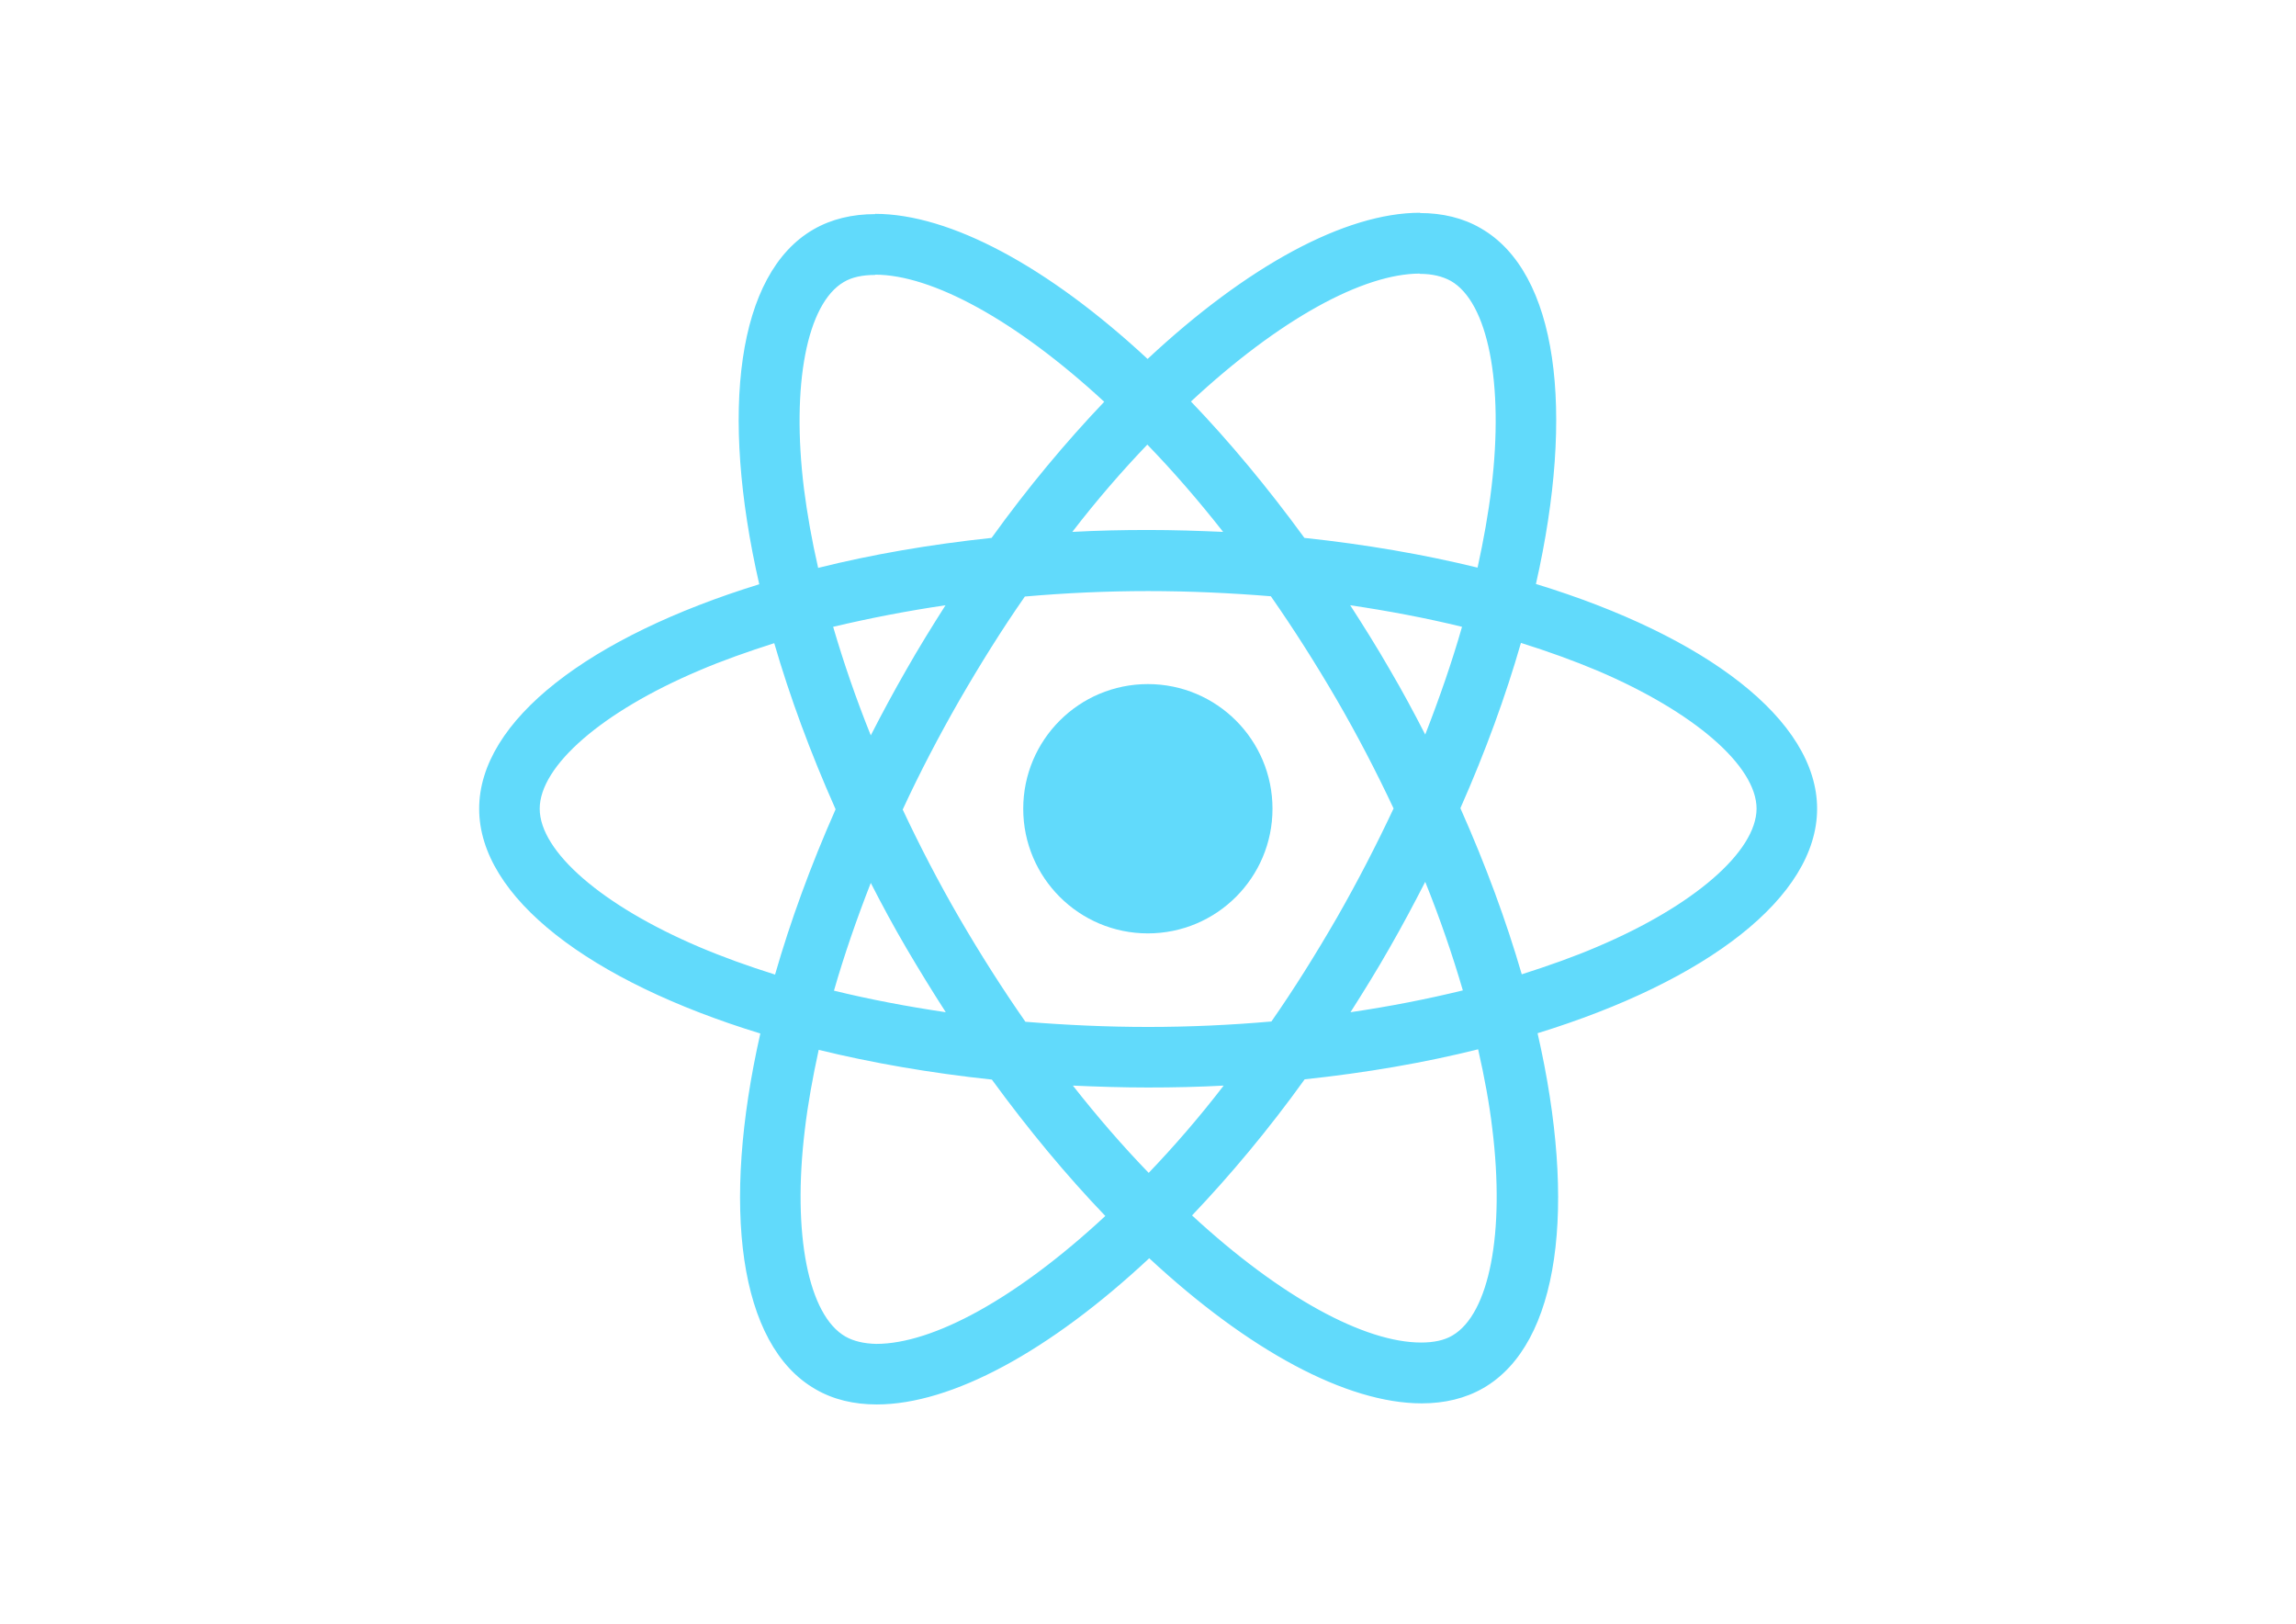
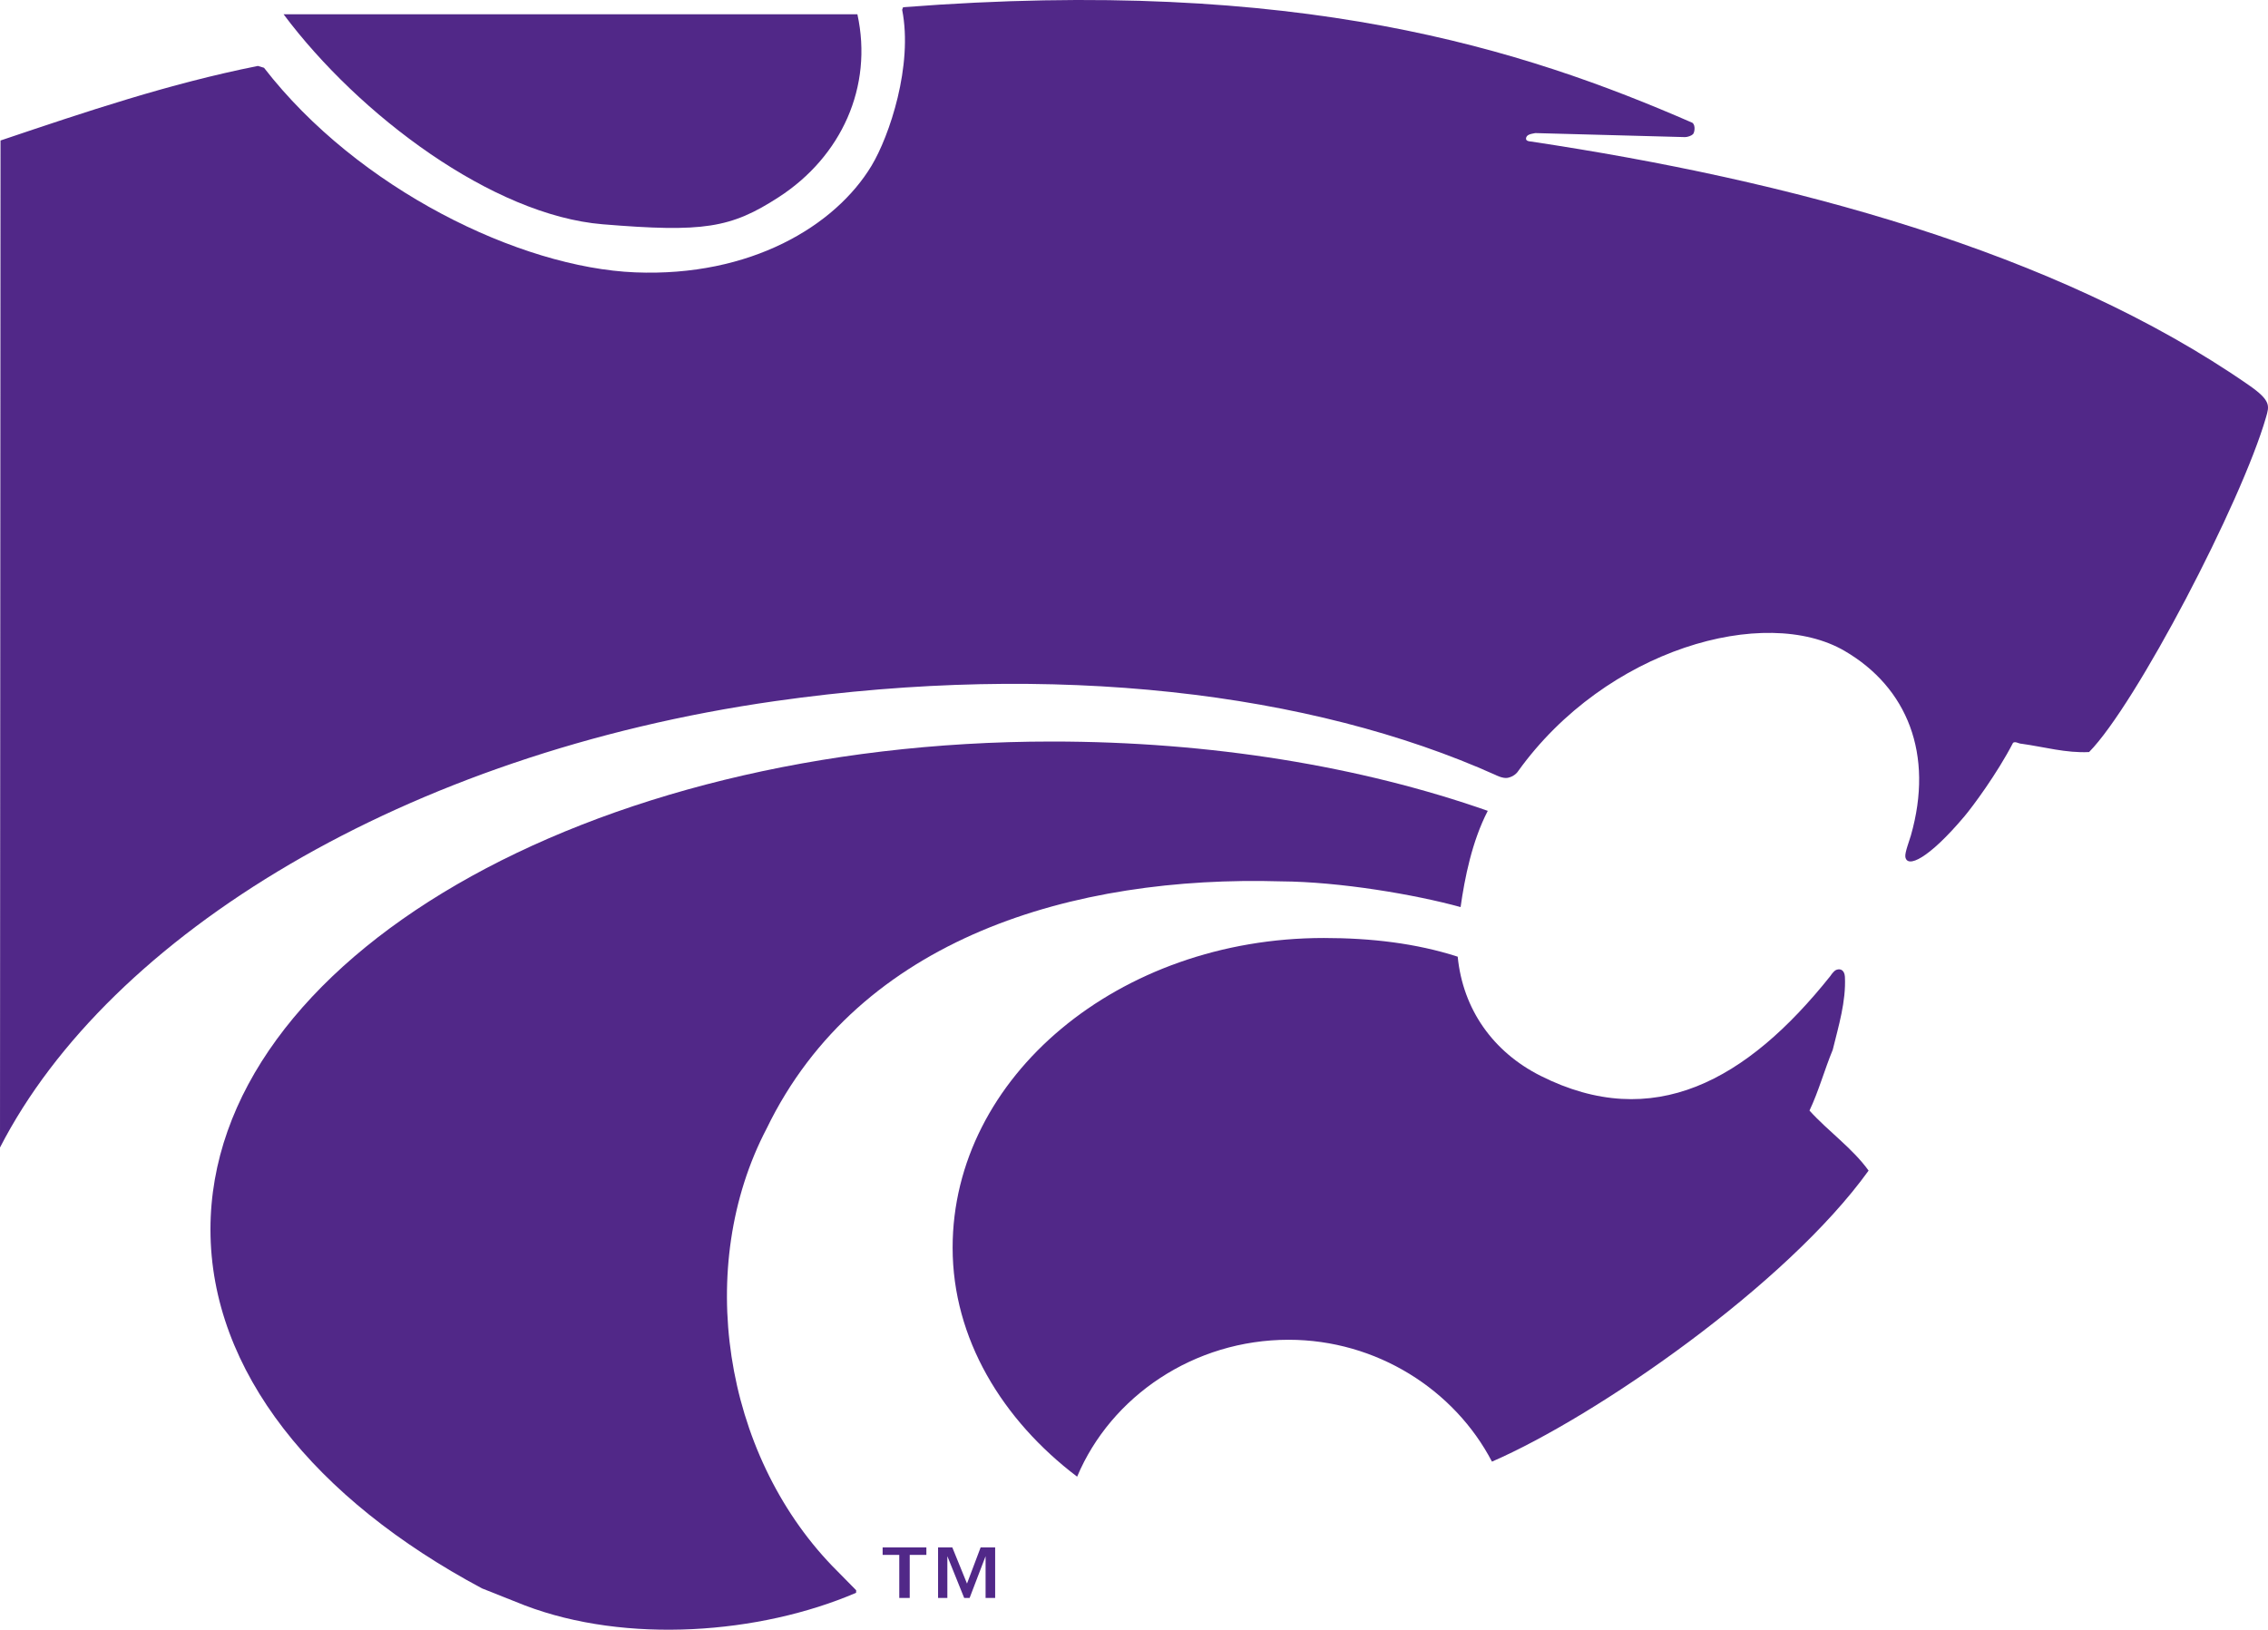
- <svg xmlns="http://www.w3.org/2000/svg" viewBox="0 0 841.9 595.3">
-   <g fill="#61DAFB">
-     <path d="M666.3 296.5c0-32.5-40.7-63.3-103.1-82.4 14.4-63.6 8-114.2-20.2-130.4-6.5-3.8-14.1-5.6-22.4-5.6v22.3c4.6 0 8.3.9 11.4 2.6 13.6 7.8 19.5 37.5 14.9 75.7-1.1 9.4-2.9 19.3-5.1 29.4-19.6-4.8-41-8.5-63.5-10.9-13.5-18.5-27.5-35.3-41.6-50 32.6-30.3 63.2-46.9 84-46.9V78c-27.5 0-63.5 19.6-99.9 53.6-36.4-33.8-72.4-53.2-99.9-53.2v22.3c20.7 0 51.4 16.5 84 46.6-14 14.7-28 31.4-41.3 49.9-22.6 2.4-44 6.1-63.6 11-2.3-10-4-19.7-5.2-29-4.7-38.2 1.1-67.9 14.6-75.8 3-1.8 6.9-2.6 11.5-2.6V78.5c-8.4 0-16 1.8-22.6 5.6-28.1 16.2-34.4 66.7-19.9 130.1-62.2 19.2-102.7 49.9-102.7 82.3 0 32.5 40.7 63.3 103.1 82.4-14.4 63.6-8 114.2 20.2 130.4 6.5 3.8 14.1 5.6 22.5 5.6 27.5 0 63.5-19.6 99.9-53.6 36.4 33.8 72.4 53.2 99.9 53.2 8.4 0 16-1.8 22.6-5.6 28.1-16.2 34.4-66.7 19.9-130.1 62-19.1 102.5-49.9 102.5-82.3zm-130.2-66.7c-3.7 12.9-8.3 26.2-13.5 39.5-4.1-8-8.4-16-13.1-24-4.6-8-9.5-15.8-14.4-23.4 14.2 2.1 27.9 4.7 41 7.9zm-45.8 106.5c-7.8 13.5-15.8 26.3-24.1 38.2-14.9 1.3-30 2-45.2 2-15.1 0-30.2-.7-45-1.9-8.3-11.9-16.4-24.6-24.2-38-7.6-13.1-14.5-26.4-20.8-39.8 6.2-13.4 13.2-26.8 20.7-39.9 7.8-13.5 15.8-26.3 24.1-38.2 14.9-1.3 30-2 45.2-2 15.1 0 30.2.7 45 1.9 8.3 11.9 16.4 24.6 24.2 38 7.6 13.1 14.5 26.4 20.8 39.8-6.3 13.4-13.2 26.8-20.7 39.9zm32.3-13c5.4 13.4 10 26.8 13.8 39.8-13.1 3.2-26.9 5.9-41.2 8 4.9-7.7 9.8-15.6 14.4-23.7 4.6-8 8.9-16.1 13-24.1zM421.2 430c-9.3-9.6-18.6-20.3-27.8-32 9 .4 18.2.7 27.5.7 9.4 0 18.7-.2 27.8-.7-9 11.7-18.3 22.4-27.5 32zm-74.4-58.9c-14.2-2.1-27.9-4.7-41-7.9 3.7-12.9 8.3-26.2 13.5-39.5 4.1 8 8.4 16 13.1 24 4.7 8 9.5 15.8 14.4 23.4zM420.7 163c9.3 9.6 18.6 20.3 27.8 32-9-.4-18.2-.7-27.5-.7-9.4 0-18.7.2-27.8.7 9-11.7 18.3-22.4 27.5-32zm-74 58.9c-4.9 7.7-9.8 15.6-14.4 23.7-4.6 8-8.9 16-13 24-5.4-13.4-10-26.8-13.8-39.8 13.1-3.1 26.9-5.8 41.2-7.9zm-90.5 125.2c-35.4-15.1-58.3-34.9-58.3-50.6 0-15.7 22.9-35.6 58.3-50.6 8.6-3.7 18-7 27.7-10.1 5.7 19.6 13.2 40 22.5 60.9-9.2 20.8-16.6 41.1-22.2 60.6-9.9-3.1-19.3-6.5-28-10.2zM310 490c-13.6-7.8-19.5-37.5-14.9-75.7 1.1-9.4 2.9-19.3 5.1-29.4 19.6 4.8 41 8.5 63.5 10.9 13.5 18.5 27.5 35.3 41.6 50-32.6 30.3-63.2 46.9-84 46.9-4.5-.1-8.3-1-11.3-2.7zm237.2-76.2c4.7 38.2-1.1 67.9-14.6 75.8-3 1.8-6.9 2.6-11.5 2.6-20.7 0-51.4-16.5-84-46.6 14-14.7 28-31.4 41.3-49.9 22.6-2.4 44-6.1 63.6-11 2.3 10.1 4.1 19.8 5.2 29.1zm38.5-66.7c-8.6 3.7-18 7-27.7 10.1-5.7-19.6-13.2-40-22.5-60.9 9.2-20.8 16.6-41.1 22.2-60.6 9.9 3.1 19.3 6.5 28.1 10.2 35.4 15.1 58.3 34.9 58.3 50.6-.1 15.7-23 35.6-58.4 50.6zM320.8 78.4z" />
-     <circle cx="420.9" cy="296.5" r="45.7" />
-     <path d="M520.5 78.1z" />
-   </g>
+ <svg xmlns="http://www.w3.org/2000/svg" width="256" height="184" viewBox="0 0 256 184" fill="none">
+   <rect width="256" height="183.982" fill="black" fill-opacity="0" />
+   <path class="top" fill-rule="evenodd" clip-rule="evenodd" d="M107.49 174.685L109.15 178.772L110.69 174.685H112.328V180.396H111.247V175.68L109.444 180.396H108.833L106.932 175.68V180.396H105.884V174.685H107.49ZM104.564 174.685V175.535H102.685V180.396H101.505V175.535H99.627V174.685H104.564ZM96.778 1.609C98.572 9.82 94.954 17.683 87.908 22.25C82.488 25.764 79.389 26.256 68.016 25.318C55.619 24.295 40.552 13.039 32.008 1.611H96.778V1.609V1.609Z" fill="#512888" />
+   <path class="bottom-left" fill-rule="evenodd" clip-rule="evenodd" d="M54.407 179.316C35.562 169.249 23.756 154.819 23.756 138.791C23.756 108.373 66.282 83.712 118.737 83.712C136.693 83.712 153.61 86.514 167.932 91.537C166.147 94.985 165.327 99.124 164.864 102.401C159.722 100.98 151.234 99.543 144.612 99.498C121.292 98.812 97.008 105.794 86.537 127.396C78.375 142.99 81.662 164.017 93.932 176.776L96.639 179.524L96.633 179.813C85.749 184.486 70.696 185.607 59.225 181.231L54.407 179.316V179.316Z" fill="#512888" />
+   <path class="middle" fill-rule="evenodd" clip-rule="evenodd" d="M171.357 87.06C181.286 73.234 199.234 68.24 208.219 73.489C215.293 77.621 218.308 85.145 215.691 94.317C215.531 94.879 215.002 96.24 215.063 96.711C215.245 98.057 217.653 97.002 221.748 92.142C222.642 91.082 225.423 87.342 227.226 83.851C227.529 83.666 227.818 83.958 228.213 83.968C230.677 84.308 233.232 85.035 235.806 84.899C241.08 79.553 253.003 56.719 255.773 47.117C256.144 45.832 256.374 45.242 253.846 43.486C232.04 28.34 201.857 20.34 172.788 15.974C172.788 15.974 172.261 15.961 172.25 15.684C172.234 15.154 172.906 15.11 173.301 15.024C173.301 15.024 189.929 15.478 190.2 15.478C190.473 15.478 190.912 15.33 191.09 15.153C191.272 14.977 191.415 14.158 191.028 13.86C171.949 5.543 146.658 -2.654 101.935 0.817L101.83 1.103C103.074 7.379 100.397 15.357 98.369 18.72C94.274 25.511 84.706 31.275 71.699 30.748C58.691 30.222 40.392 21.333 29.799 7.651L29.112 7.444C19.079 9.443 9.723 12.604 0.059 15.861L5.21983e-08 129.544C12.366 105.468 45.805 85.084 87.503 79.147C119.115 74.649 148.013 78.148 168.813 87.487C168.813 87.487 169.644 87.928 170.201 87.807C171.015 87.636 171.357 87.06 171.357 87.06V87.06Z" fill="#512888" />
+   <path class="bottom-right" fill-rule="evenodd" clip-rule="evenodd" d="M168.405 165.005C164.174 156.887 155.377 151.248 145.454 151.248C134.796 151.248 125.413 157.596 121.581 166.704C113.141 160.309 107.527 151.121 107.527 140.856C107.527 121.546 126.287 105.891 149.427 105.891C154.752 105.891 159.853 106.488 164.538 108.001C165.124 113.947 168.531 118.756 173.895 121.453C186.579 127.835 197.151 122.045 206.615 110.165C206.615 110.165 206.968 109.596 207.291 109.482C207.787 109.307 208.194 109.557 208.244 110.269C208.381 113.063 207.526 115.831 206.871 118.509C205.929 120.796 205.283 123.187 204.246 125.374C206.368 127.726 209.094 129.613 210.917 132.151C201.638 145.071 180.137 159.915 168.405 165.005V165.005Z" fill="#512888" />
</svg>
